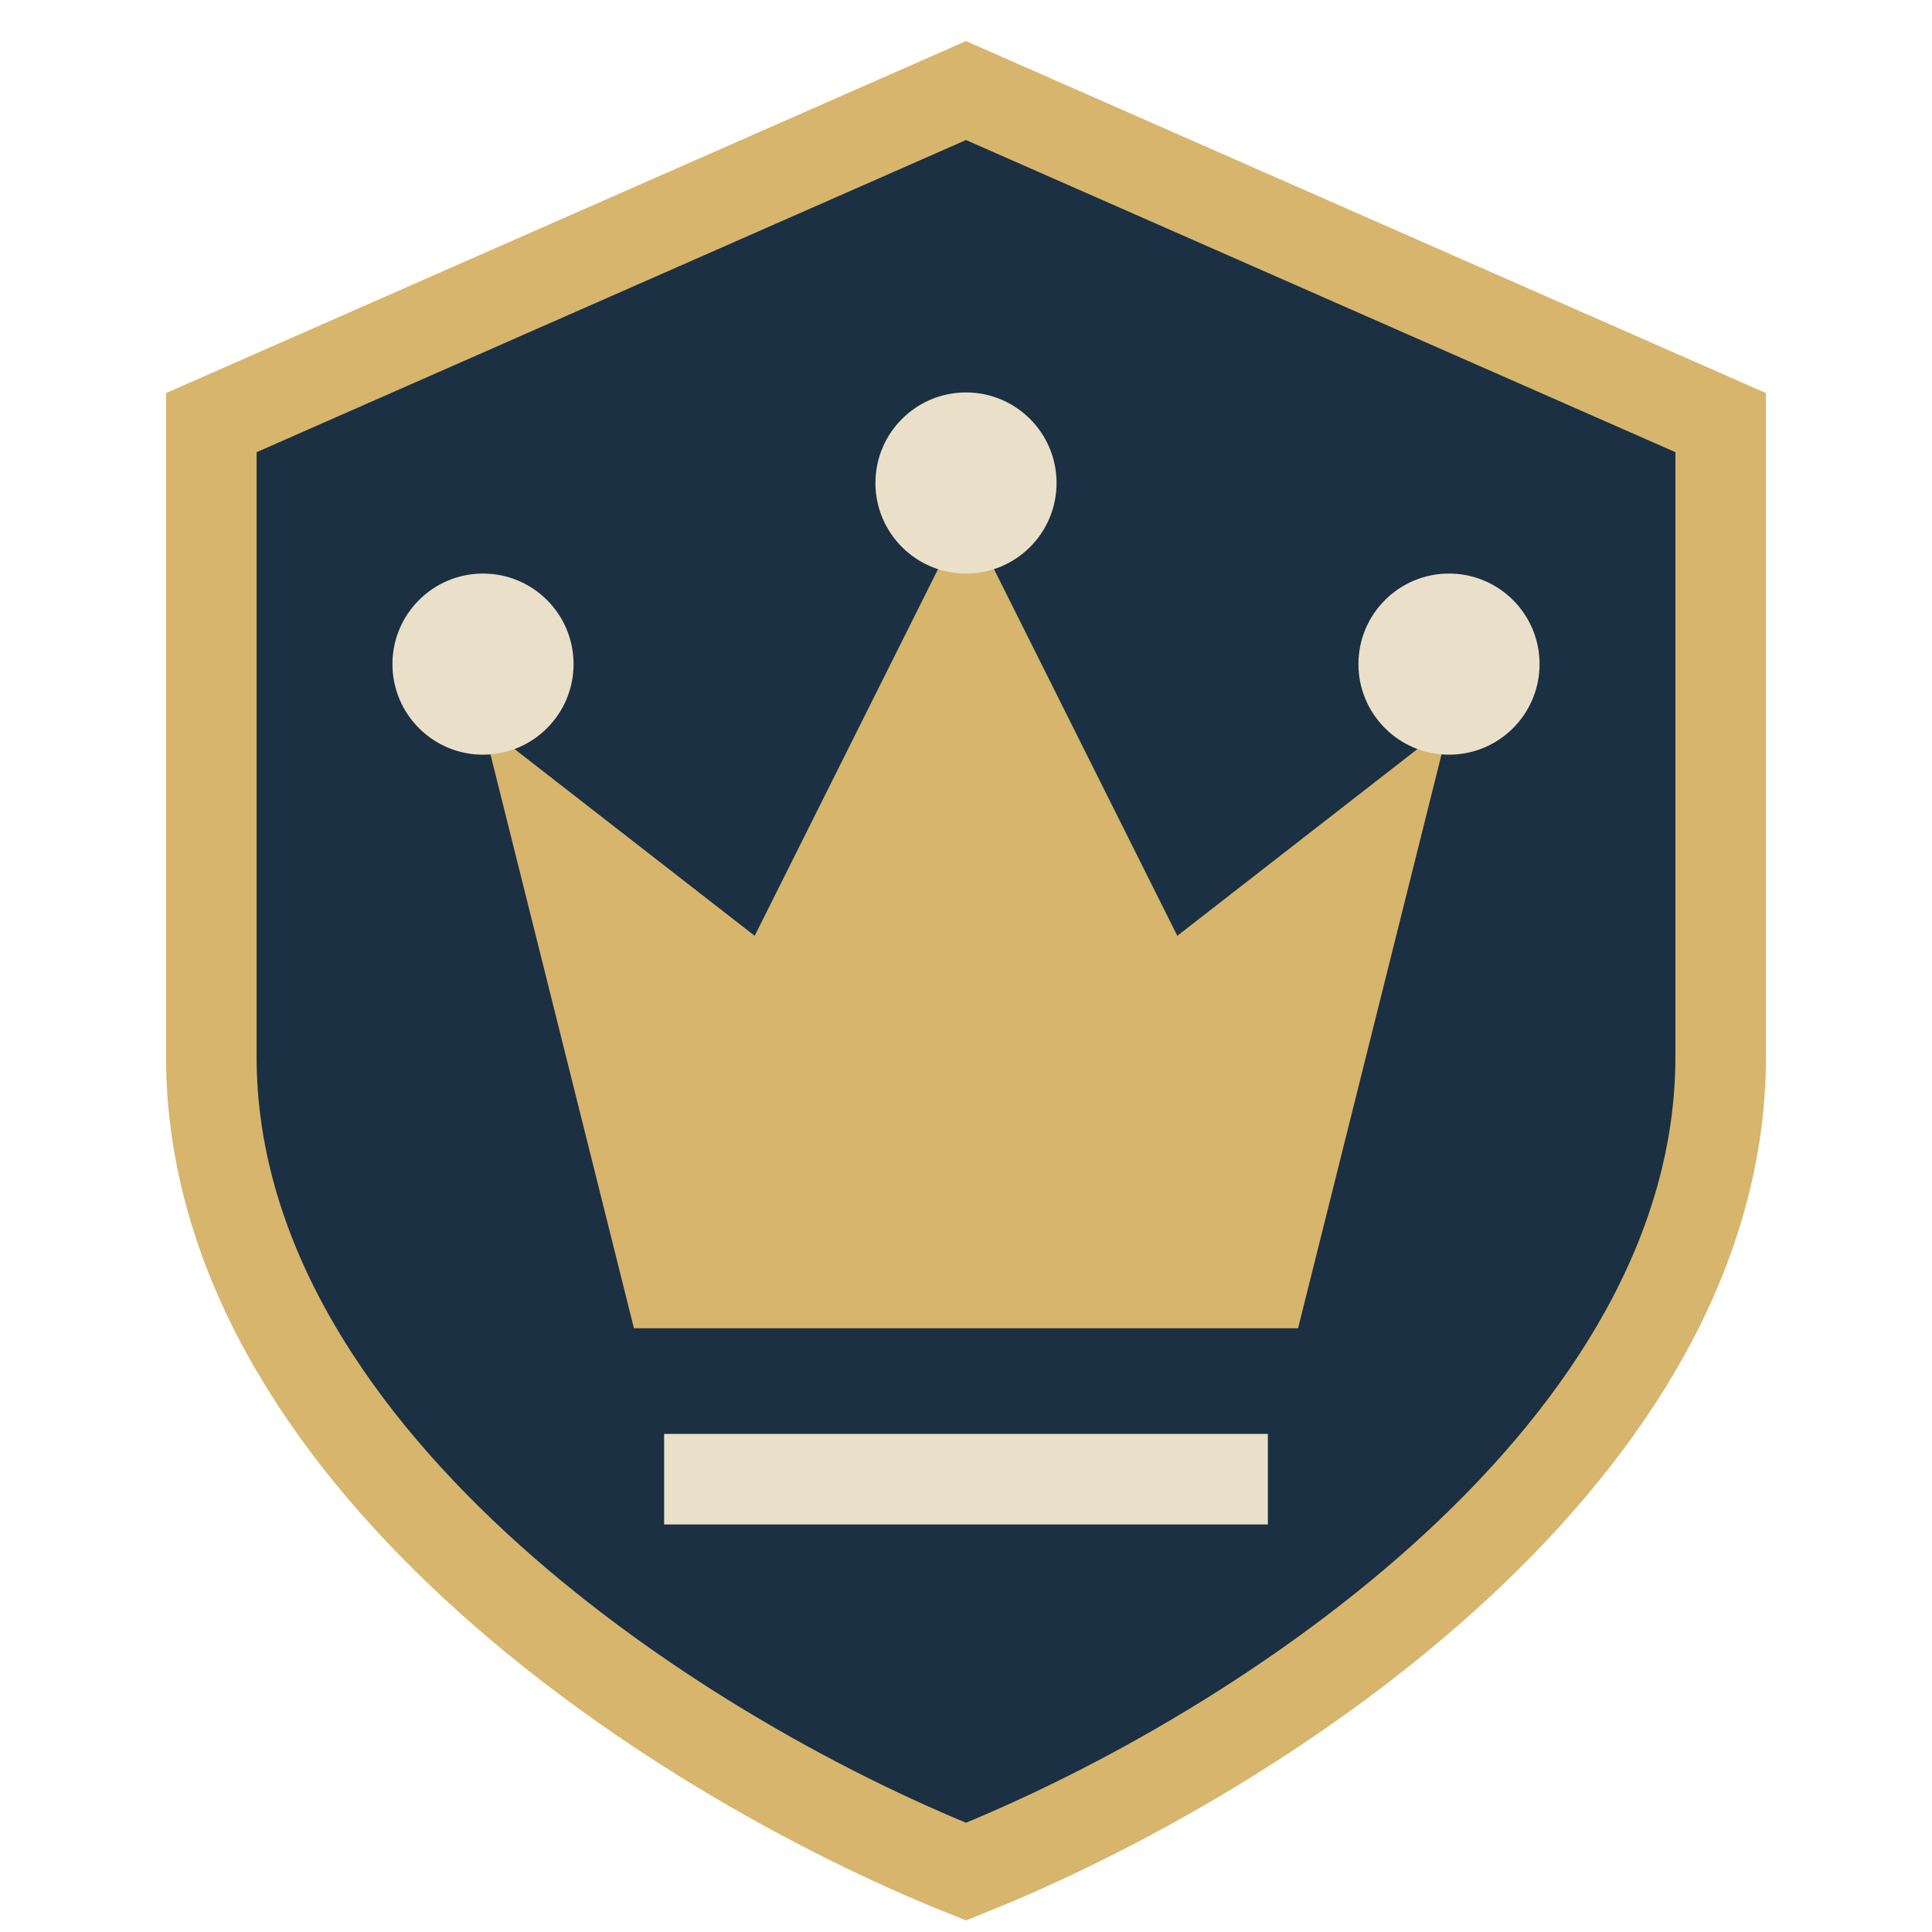
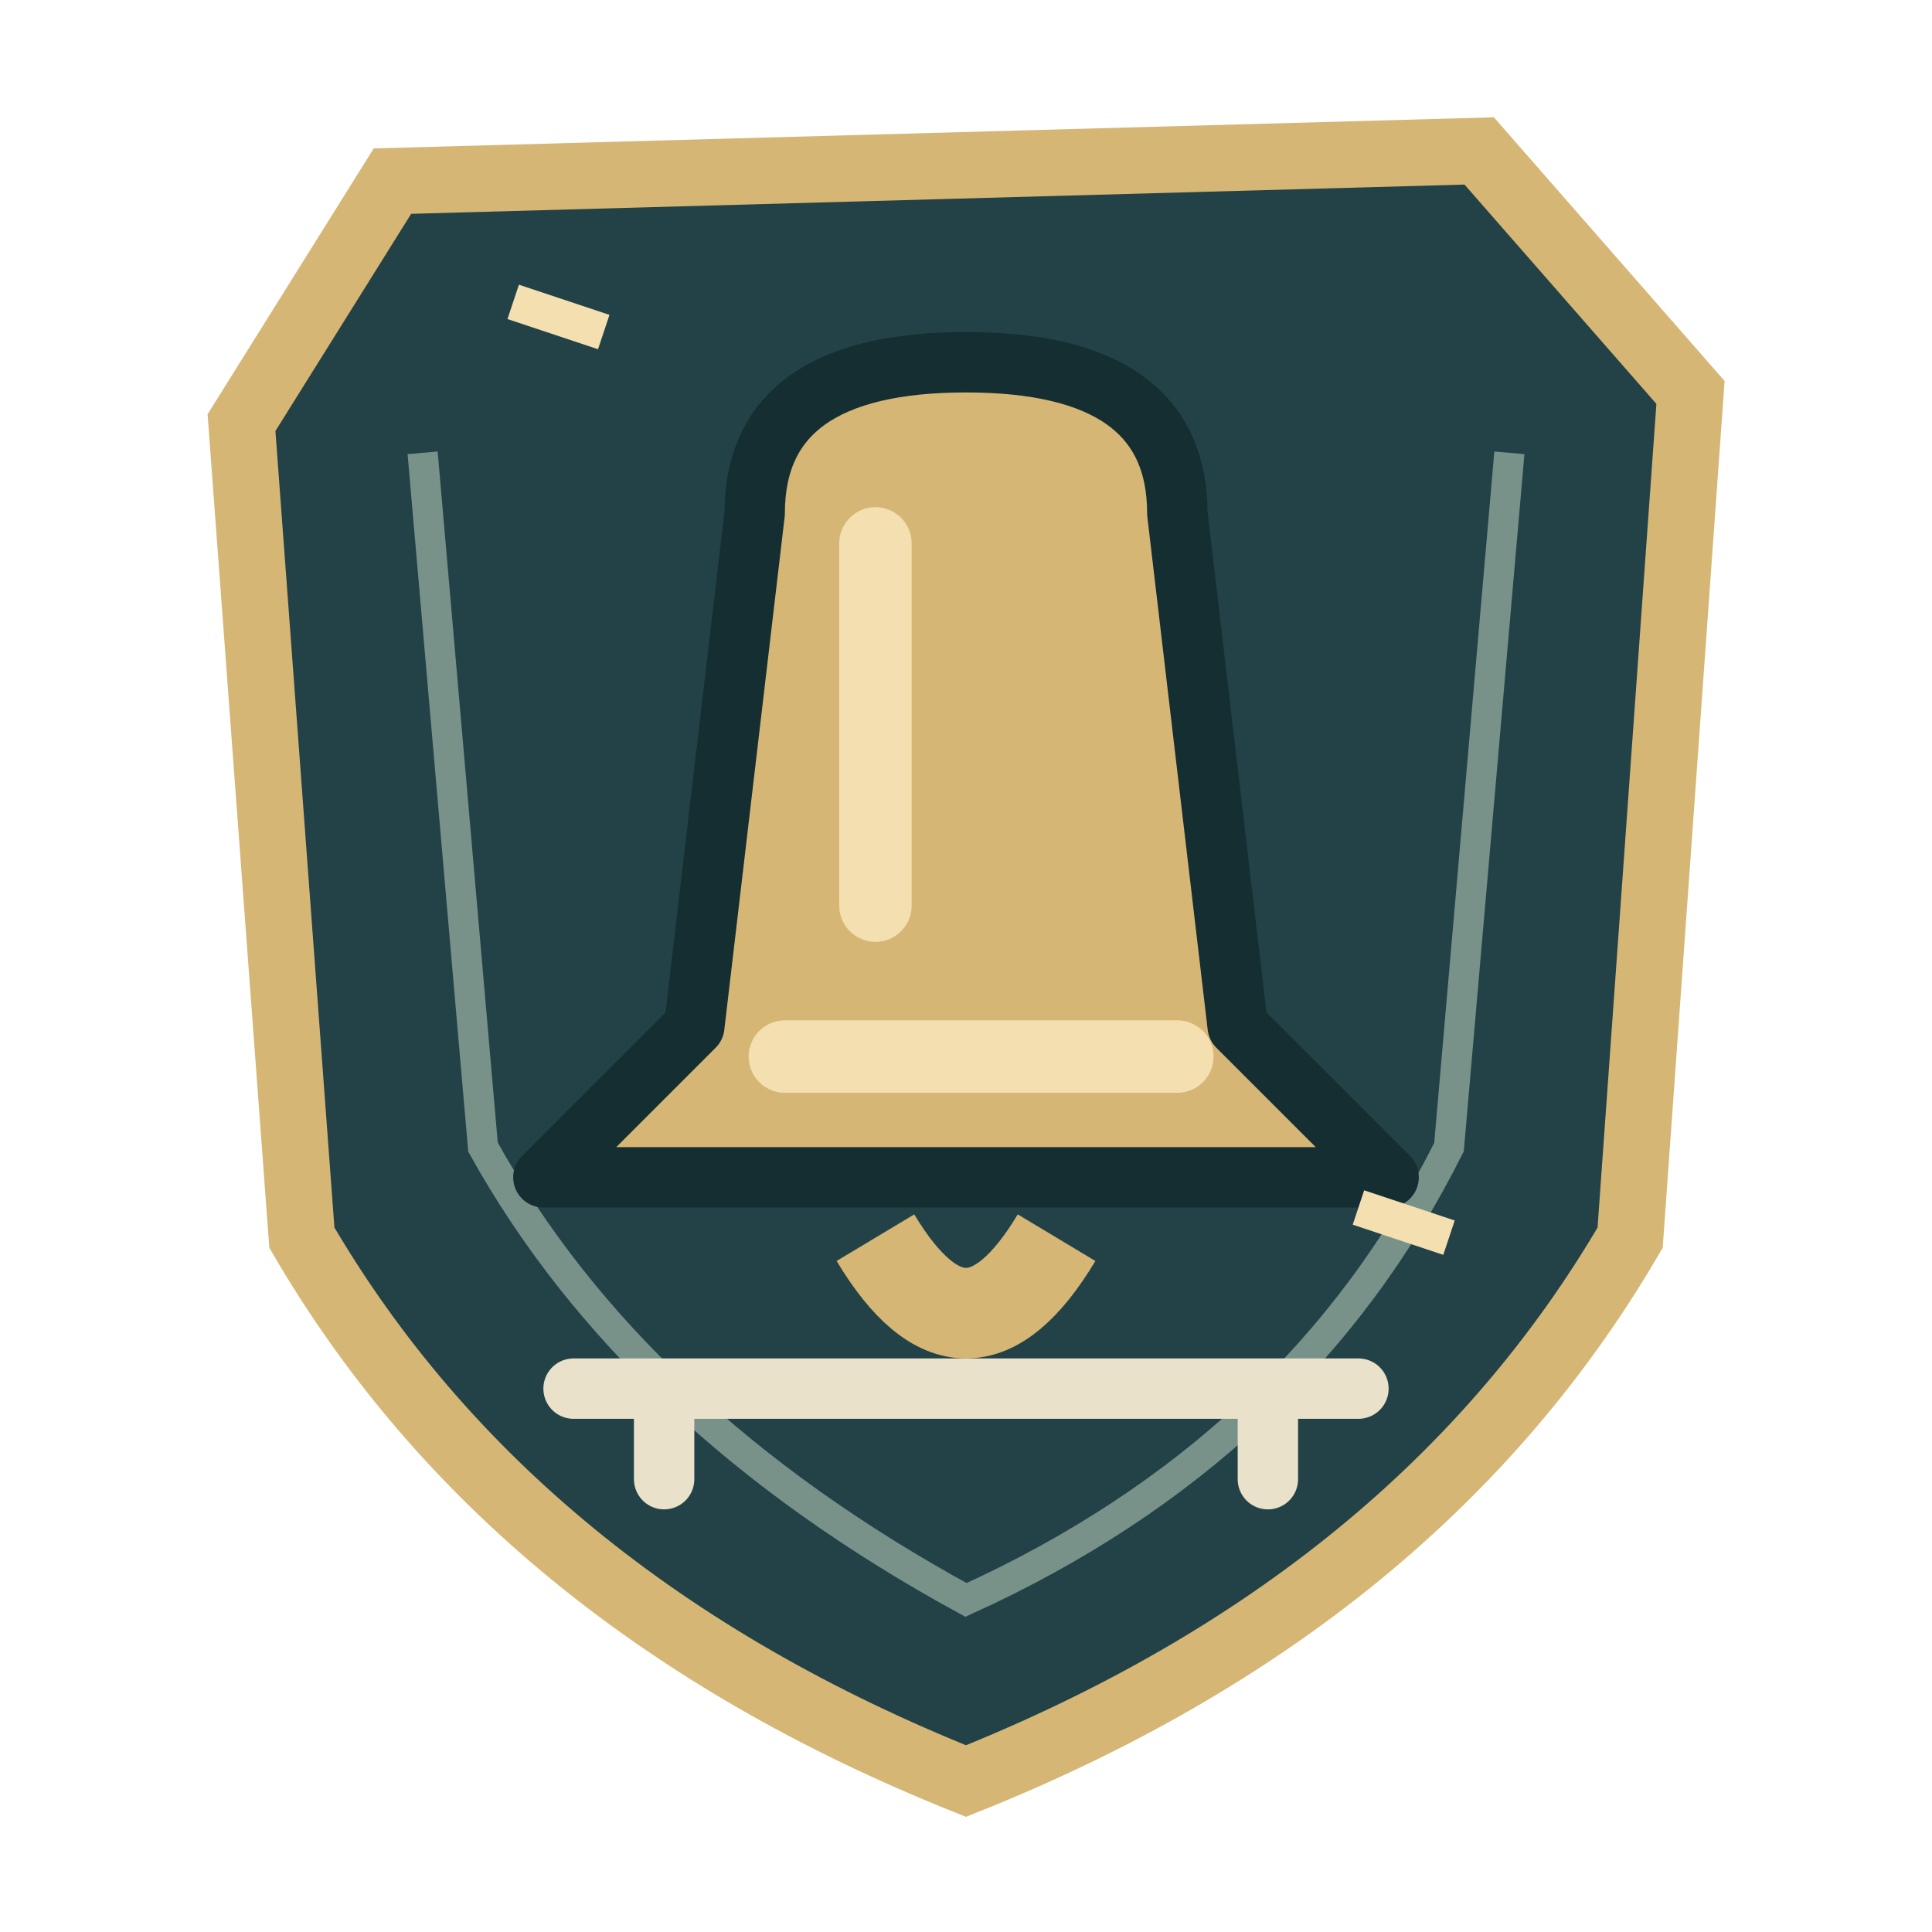
- <svg xmlns="http://www.w3.org/2000/svg" width="64" height="64" viewBox="0 0 64 64">
-   <path d="M32 3 57 14v21c0 13-15 23-25 27C22 58 7 48 7 35V14Z" fill="#1b3042" stroke="#d7b56d" stroke-width="3" />
-   <path d="m16 24 9 7 7-14 7 14 9-7-5 20H21Z" fill="#d7b56d" />
-   <path d="M22 49h20" stroke="#eadfc8" stroke-width="3" />
-   <circle cx="16" cy="22" r="3" fill="#eadfc8" />
-   <circle cx="32" cy="16" r="3" fill="#eadfc8" />
-   <circle cx="48" cy="22" r="3" fill="#eadfc8" />
+ <svg xmlns="http://www.w3.org/2000/svg" width="256" height="256" viewBox="0 0 64 64">
+   <path d="M13 6 49 5 56 13 54 41Q47 53 32 59 17 53 10 41L8 14Z" fill="#224247" stroke="#d6b675" stroke-width="2.2" />
+   <path d="m14 15 2 23q5 9 16 15 11-5 16-15l2-23" fill="none" stroke="#78928a" stroke-width="1" />
+   <path d="M25 17q0-5 7-5t7 5l2 17 5 5H18l5-5Z" fill="#d6b675" stroke="#142e32" stroke-width="2" stroke-linejoin="round" />
+   <path d="M29 18v12m-3 5h13" fill="none" stroke="#f3dfaf" stroke-width="2.4" stroke-linecap="round" />
+   <path d="M29 41q3 5 6 0" fill="none" stroke="#d6b675" stroke-width="3" />
+   <path d="M19 46h26M22 49v-3m20 3v-3" fill="none" stroke="#e9e1ca" stroke-width="2" stroke-linecap="round" />
+   <path d="m17 10 3 1m25 29 3 1" stroke="#f3dfaf" stroke-width="1.2" />
</svg>
